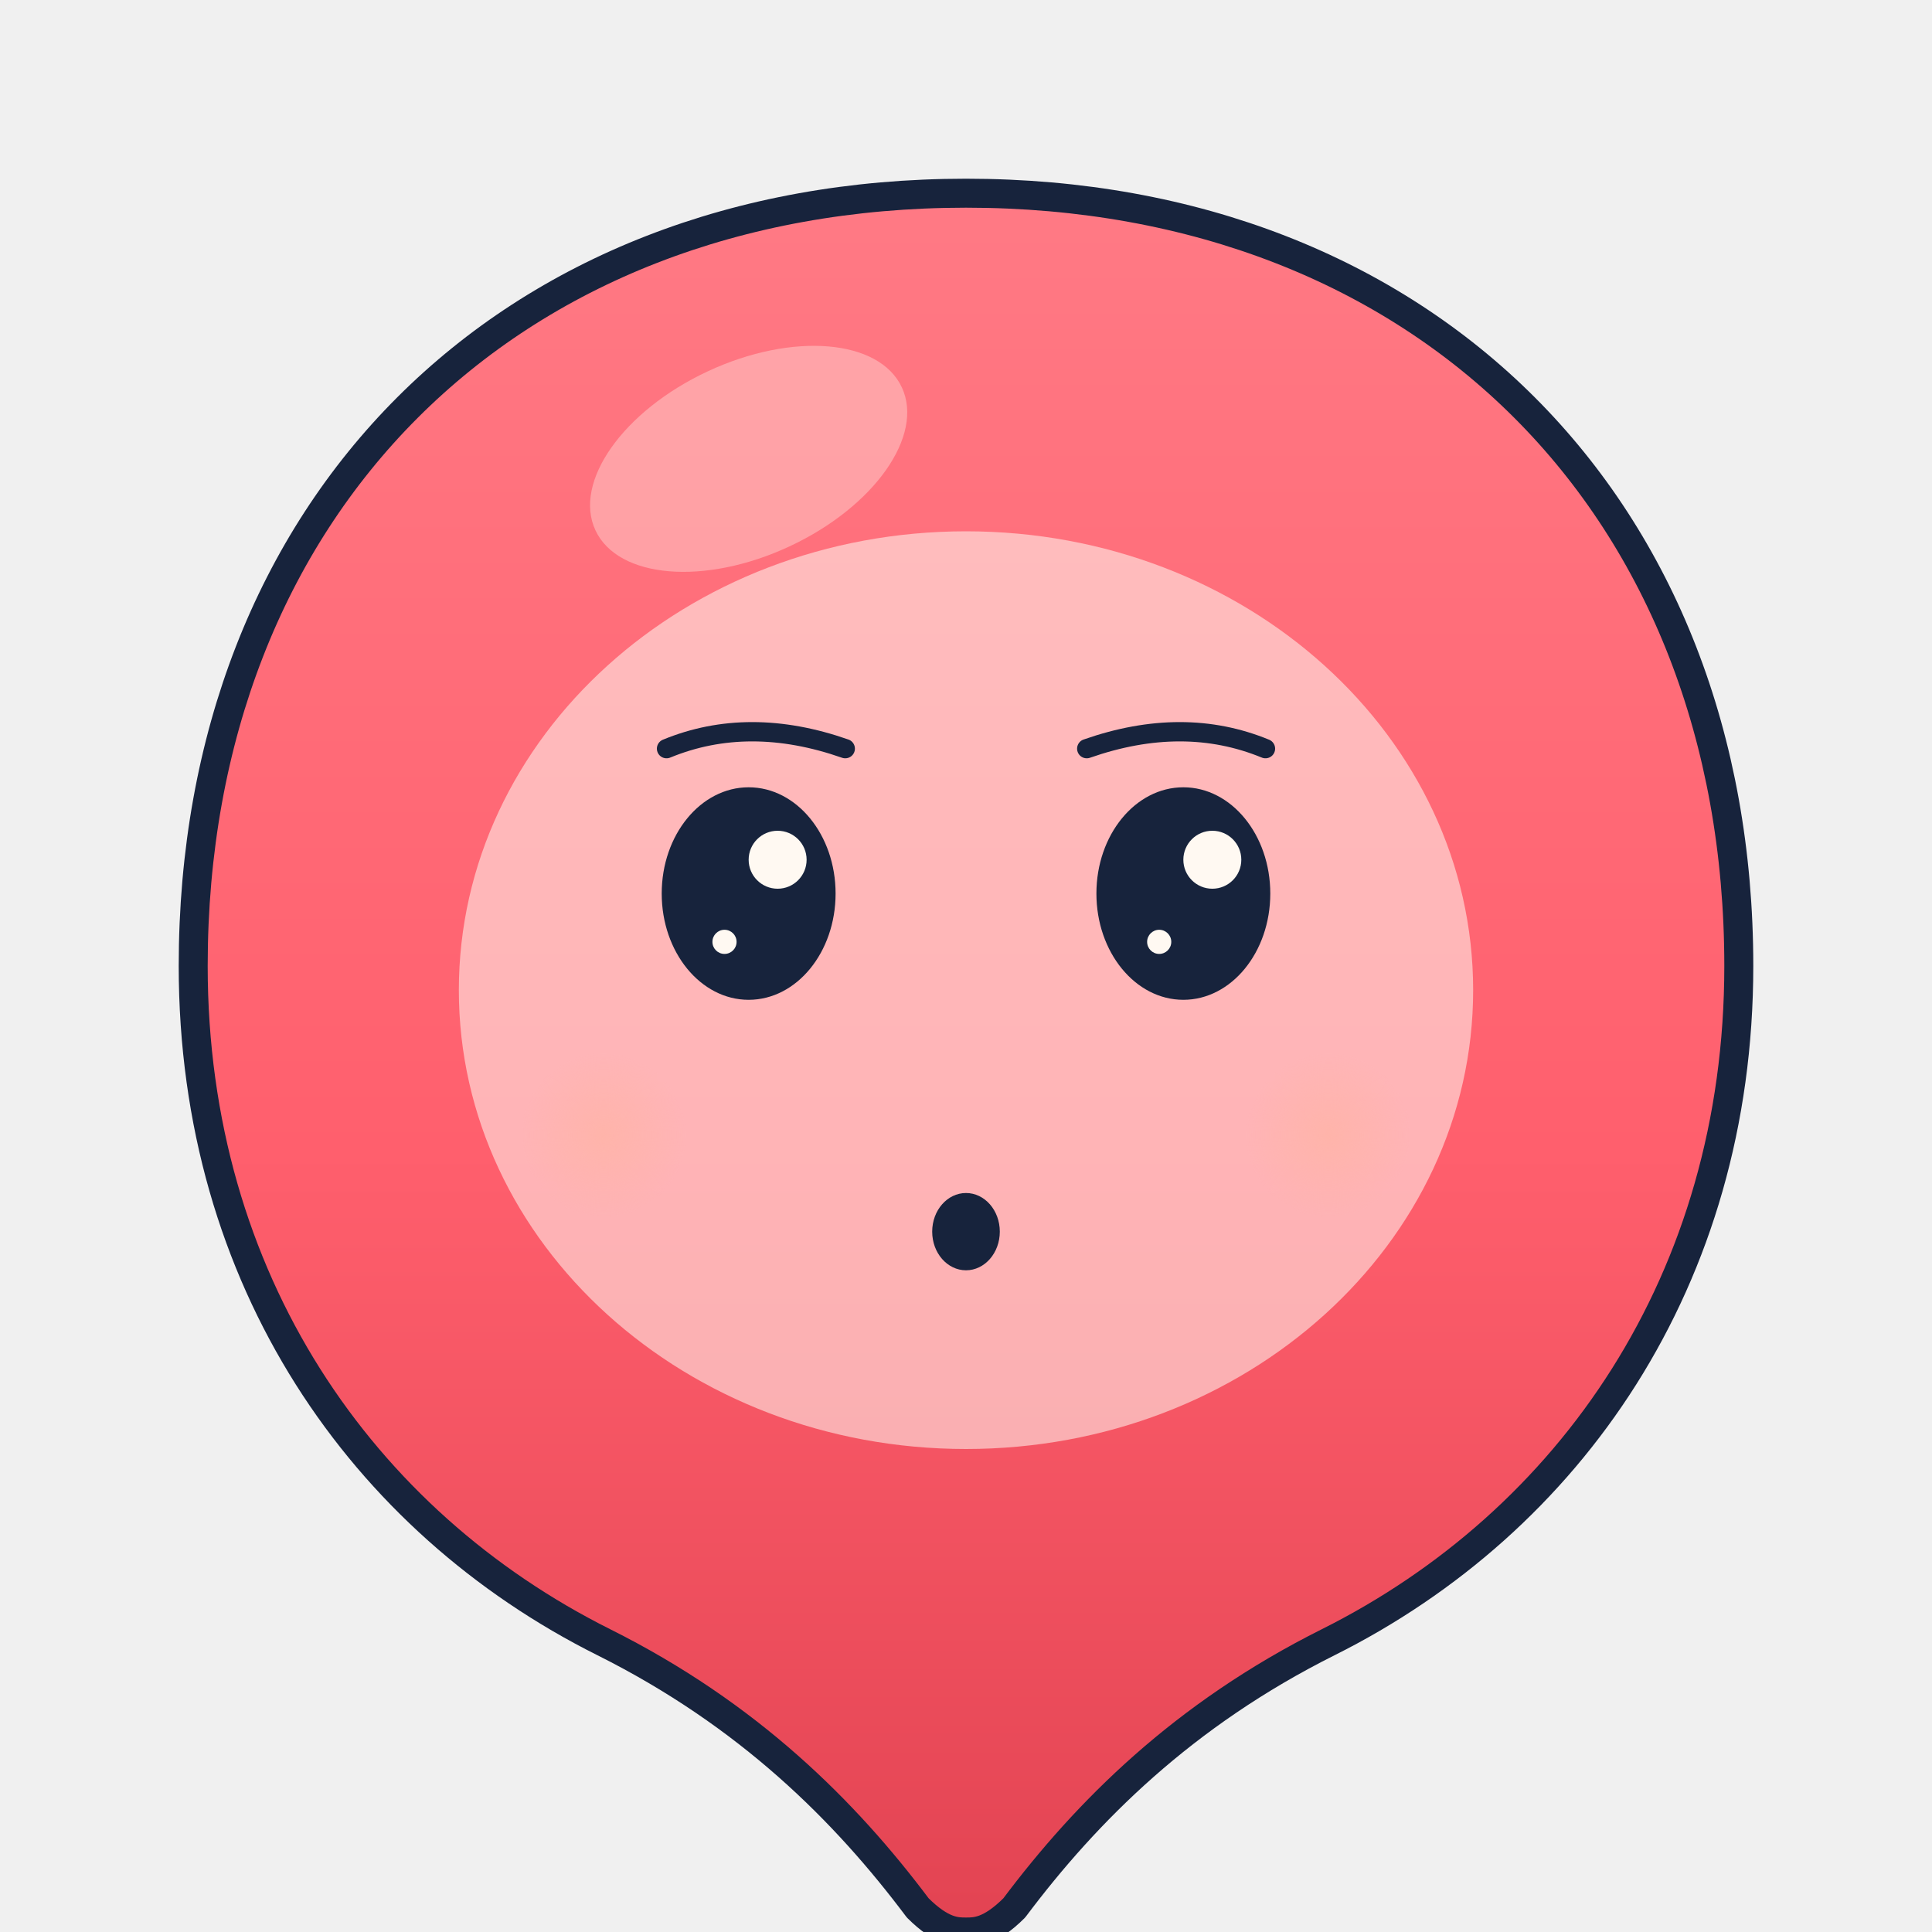
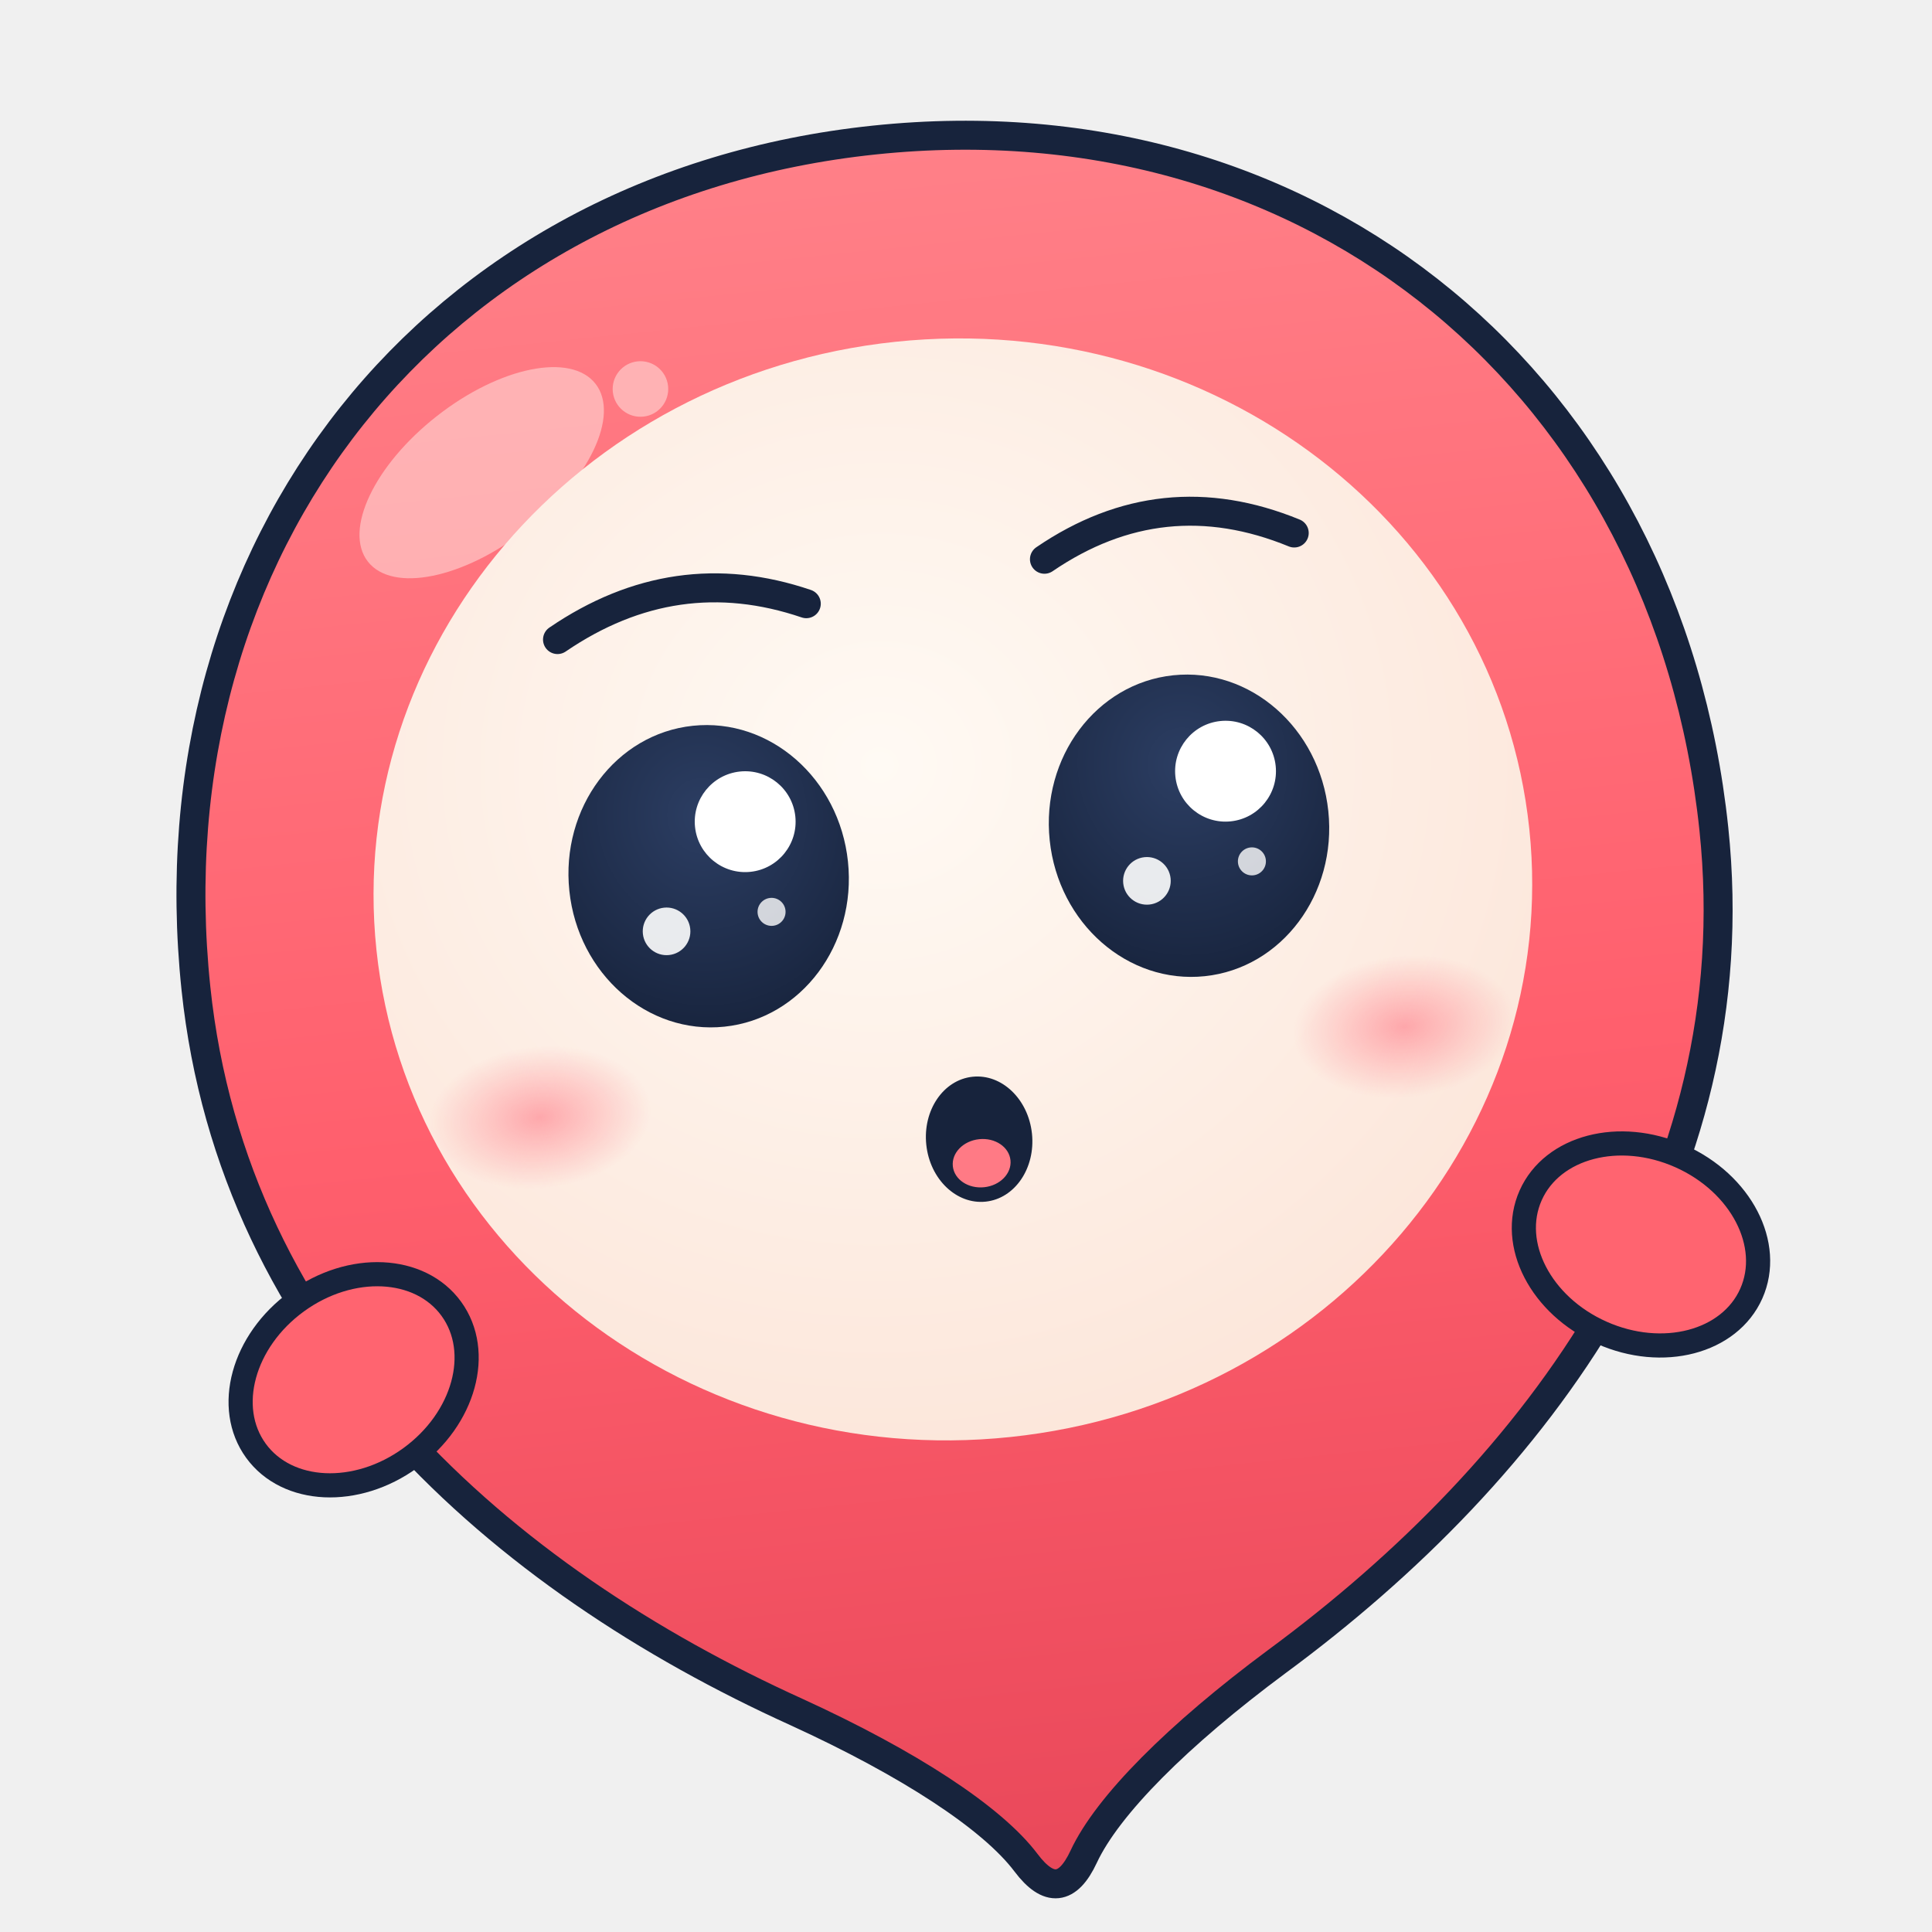
<svg xmlns="http://www.w3.org/2000/svg" viewBox="0 0 400 400" width="400" height="400">
  <defs>
    <linearGradient id="bodyGrad" x1="0" y1="0" x2="0" y2="1">
-       <stop offset="0%" stop-color="#FF7A85" />
+       <stop offset="0%" stop-color="#FF8088" />
      <stop offset="55%" stop-color="#FF5F6D" />
-       <stop offset="100%" stop-color="#E24352" />
+       <stop offset="100%" stop-color="#E9485A" />
    </linearGradient>
-     <linearGradient id="bagGrad" x1="0" y1="0" x2="0" y2="1">
-       <stop offset="0%" stop-color="#5BE0D0" />
-       <stop offset="100%" stop-color="#38C4B4" />
+     <linearGradient id="legGrad" x1="0" y1="0" x2="0" y2="1">
+       <stop offset="0%" stop-color="#F0525F" />
+       <stop offset="100%" stop-color="#FF6B77" />
    </linearGradient>
-     <radialGradient id="lensGrad" cx="0.35" cy="0.35" r="0.75">
-       <stop offset="0%" stop-color="#2E3F5E" />
-       <stop offset="70%" stop-color="#17233C" />
-       <stop offset="100%" stop-color="#0B1424" />
+     <radialGradient id="faceGrad" cx="0.45" cy="0.38" r="0.65">
+       <stop offset="0%" stop-color="#FFFAF4" />
+       <stop offset="100%" stop-color="#FCE6DA" />
    </radialGradient>
-     <radialGradient id="lensGlass" cx="0.35" cy="0.35" r="0.55">
-       <stop offset="0%" stop-color="#8FD9FF" stop-opacity="0.9" />
-       <stop offset="60%" stop-color="#3B6A9E" stop-opacity="0.5" />
+     <linearGradient id="camGrad" x1="0" y1="0" x2="0" y2="1">
+       <stop offset="0%" stop-color="#7BE6D6" />
+       <stop offset="100%" stop-color="#3CC6B4" />
+     </linearGradient>
+     <radialGradient id="eyeGrad" cx="0.5" cy="0.3" r="0.75">
+       <stop offset="0%" stop-color="#2C3E63" />
+       <stop offset="100%" stop-color="#17233C" />
+     </radialGradient>
+     <radialGradient id="lensGlass" cx="0.35" cy="0.35" r="0.6">
+       <stop offset="0%" stop-color="#8FD9FF" stop-opacity="0.95" />
+       <stop offset="60%" stop-color="#3B6A9E" stop-opacity="0.55" />
      <stop offset="100%" stop-color="#17233C" stop-opacity="0" />
    </radialGradient>
    <radialGradient id="cheekGrad" cx="0.5" cy="0.5" r="0.5">
-       <stop offset="0%" stop-color="#FFB4A8" stop-opacity="0.85" />
-       <stop offset="100%" stop-color="#FFB4A8" stop-opacity="0" />
+       <stop offset="0%" stop-color="#FF8A94" stop-opacity="0.7" />
+       <stop offset="100%" stop-color="#FF8A94" stop-opacity="0" />
    </radialGradient>
  </defs>
-   <path d="M 200 40 C 105 40, 40 105, 40 200 C 40 265, 75 315, 125 340 C 155 355, 175 375, 190 395 C 195 400, 198 400, 200 400 C 202 400, 205 400, 210 395 C 225 375, 245 355, 275 340 C 325 315, 360 265, 360 200 C 360 105, 295 40, 200 40 Z" fill="url(#bodyGrad)" stroke="#17233C" stroke-width="6" stroke-linejoin="round" />
-   <ellipse cx="200" cy="205" rx="105" ry="95" fill="#FFF9F2" opacity="0.55" />
-   <ellipse cx="155" cy="185" rx="18" ry="22" fill="#17233C" />
-   <ellipse cx="245" cy="185" rx="18" ry="22" fill="#17233C" />
-   <circle cx="161" cy="178" r="6" fill="#FFF9F2" />
-   <circle cx="251" cy="178" r="6" fill="#FFF9F2" />
-   <circle cx="150" cy="195" r="2.5" fill="#FFF9F2" />
-   <circle cx="240" cy="195" r="2.5" fill="#FFF9F2" />
-   <path d="M 138 155 Q 155 148 175 155" fill="none" stroke="#17233C" stroke-width="4" stroke-linecap="round" />
-   <path d="M 225 155 Q 245 148 262 155" fill="none" stroke="#17233C" stroke-width="4" stroke-linecap="round" />
-   <circle cx="125" cy="235" r="17" fill="url(#cheekGrad)" />
-   <circle cx="275" cy="235" r="17" fill="url(#cheekGrad)" />
-   <ellipse cx="200" cy="255" rx="7" ry="8" fill="#17233C" />
-   <ellipse cx="155" cy="95" rx="35" ry="20" fill="#FFF9F2" opacity="0.35" transform="rotate(-25 155 95)" />
+   <g transform="rotate(-6 200 210)">
+     <path d="M 200 28 C 108 28, 42 96, 42 188 C 42 262, 92 316, 150 350 C 172 363, 188 376, 194 386 Q 200 396 206 386 C 212 376, 228 363, 250 350 C 308 316, 358 262, 358 188 C 358 96, 292 28, 200 28 Z" fill="url(#bodyGrad)" stroke="#17233C" stroke-width="6" stroke-linejoin="round" />
+     <ellipse cx="112" cy="88" rx="29.9" ry="14.95" fill="#FFF9F2" opacity="0.45" transform="rotate(-32 112 88)" />
+     <circle cx="146.5" cy="74.2" r="5.75" fill="#FFF9F2" opacity="0.45" />
+     <ellipse cx="200" cy="184" rx="120" ry="114" fill="url(#faceGrad)" />
+     <ellipse cx="150" cy="176" rx="29" ry="31.32" fill="url(#eyeGrad)" />
+     <circle cx="158.7" cy="165.56" r="10.44" fill="#FFFFFF" />
+     <circle cx="140.14" cy="186.44" r="4.93" fill="#FFFFFF" opacity="0.9" />
+     <circle cx="162.18" cy="184.7" r="2.9" fill="#FFFFFF" opacity="0.8" />
+     <ellipse cx="250" cy="176" rx="29" ry="31.32" fill="url(#eyeGrad)" />
+     <circle cx="258.7" cy="165.56" r="10.44" fill="#FFFFFF" />
+     <circle cx="240.14" cy="186.44" r="4.93" fill="#FFFFFF" opacity="0.9" />
+     <circle cx="262.18" cy="184.7" r="2.9" fill="#FFFFFF" opacity="0.8" />
+     <path d="M 124 124 Q 150 110 176 122" fill="none" stroke="#17233C" stroke-width="6" stroke-linecap="round" />
+     <path d="M 226 118 Q 252 104 278 118" fill="none" stroke="#17233C" stroke-width="6" stroke-linecap="round" />
+     <ellipse cx="110" cy="222" rx="23.1" ry="14.7" fill="url(#cheekGrad)" />
+     <ellipse cx="290" cy="222" rx="23.1" ry="14.7" fill="url(#cheekGrad)" />
+     <ellipse cx="200" cy="236" rx="11" ry="13" fill="#17233C" />
+     <ellipse cx="200" cy="241" rx="6" ry="5" fill="#FF7A85" />
+     <ellipse cx="66" cy="272" rx="25" ry="20" transform="rotate(-30 66 272)" fill="#FF6470" stroke="#17233C" stroke-width="5" />
+     <ellipse cx="334" cy="272" rx="25" ry="20" transform="rotate(30 334 272)" fill="#FF6470" stroke="#17233C" stroke-width="5" />
+   </g>
</svg>
